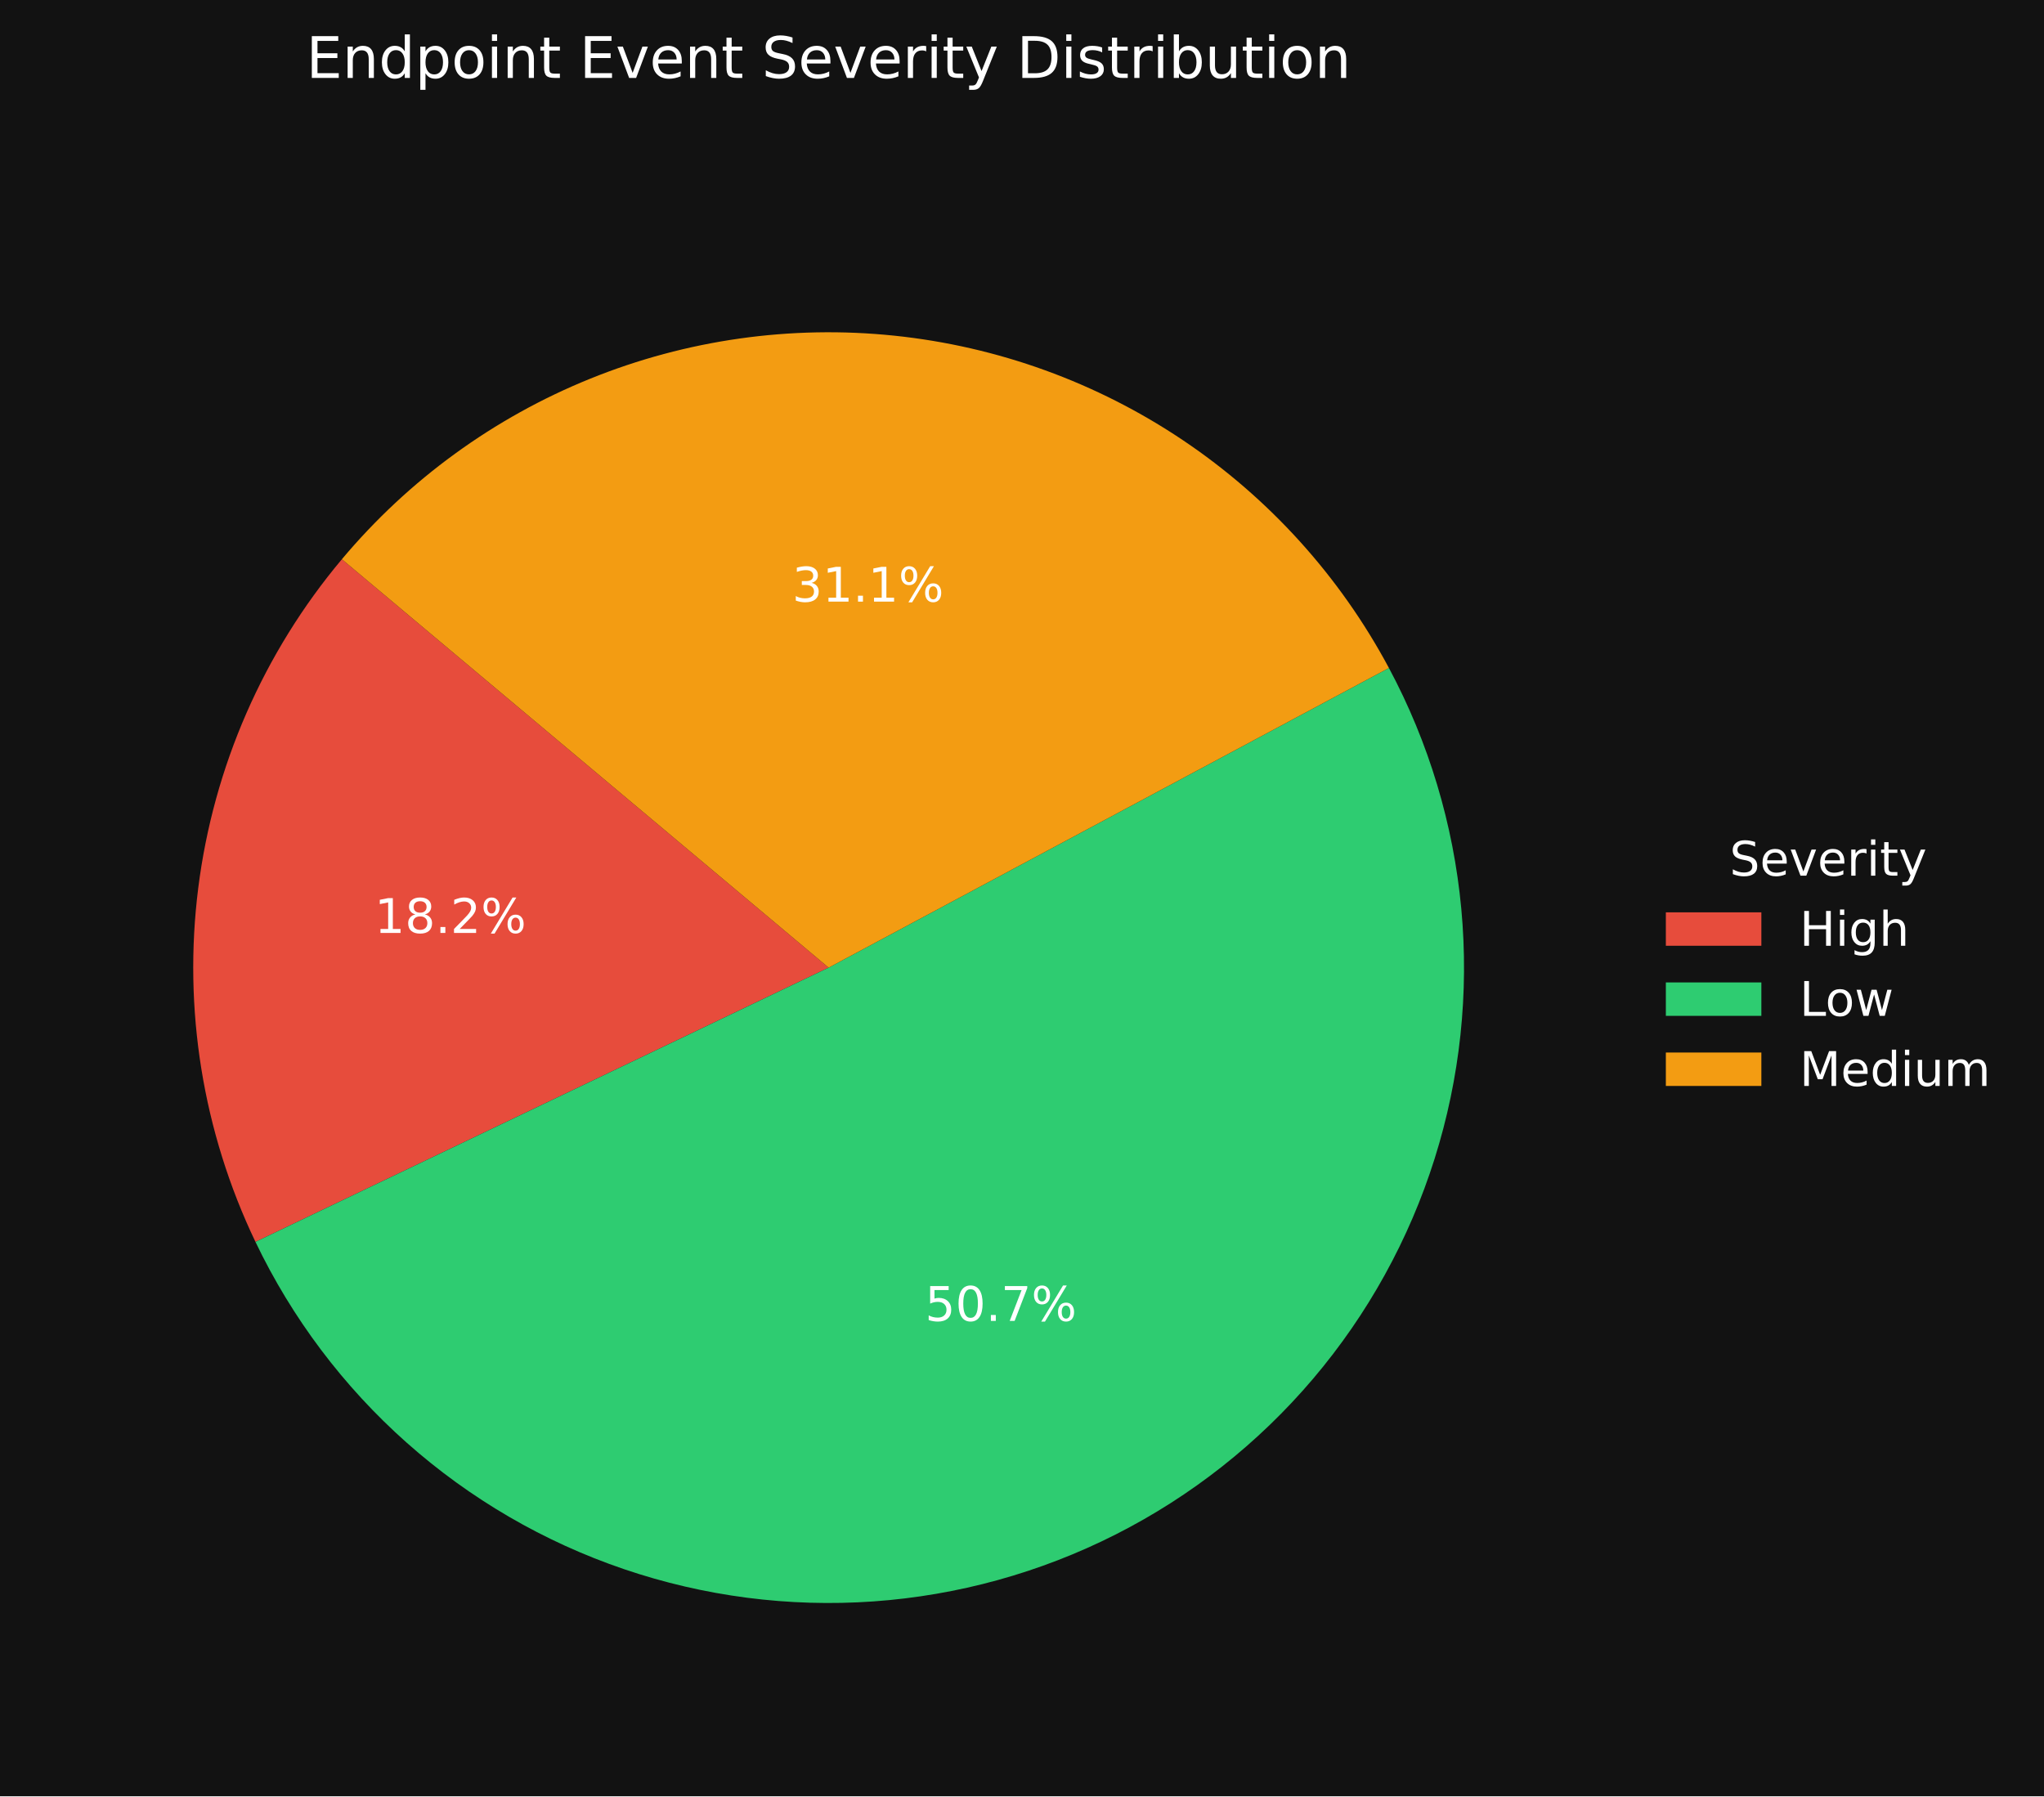
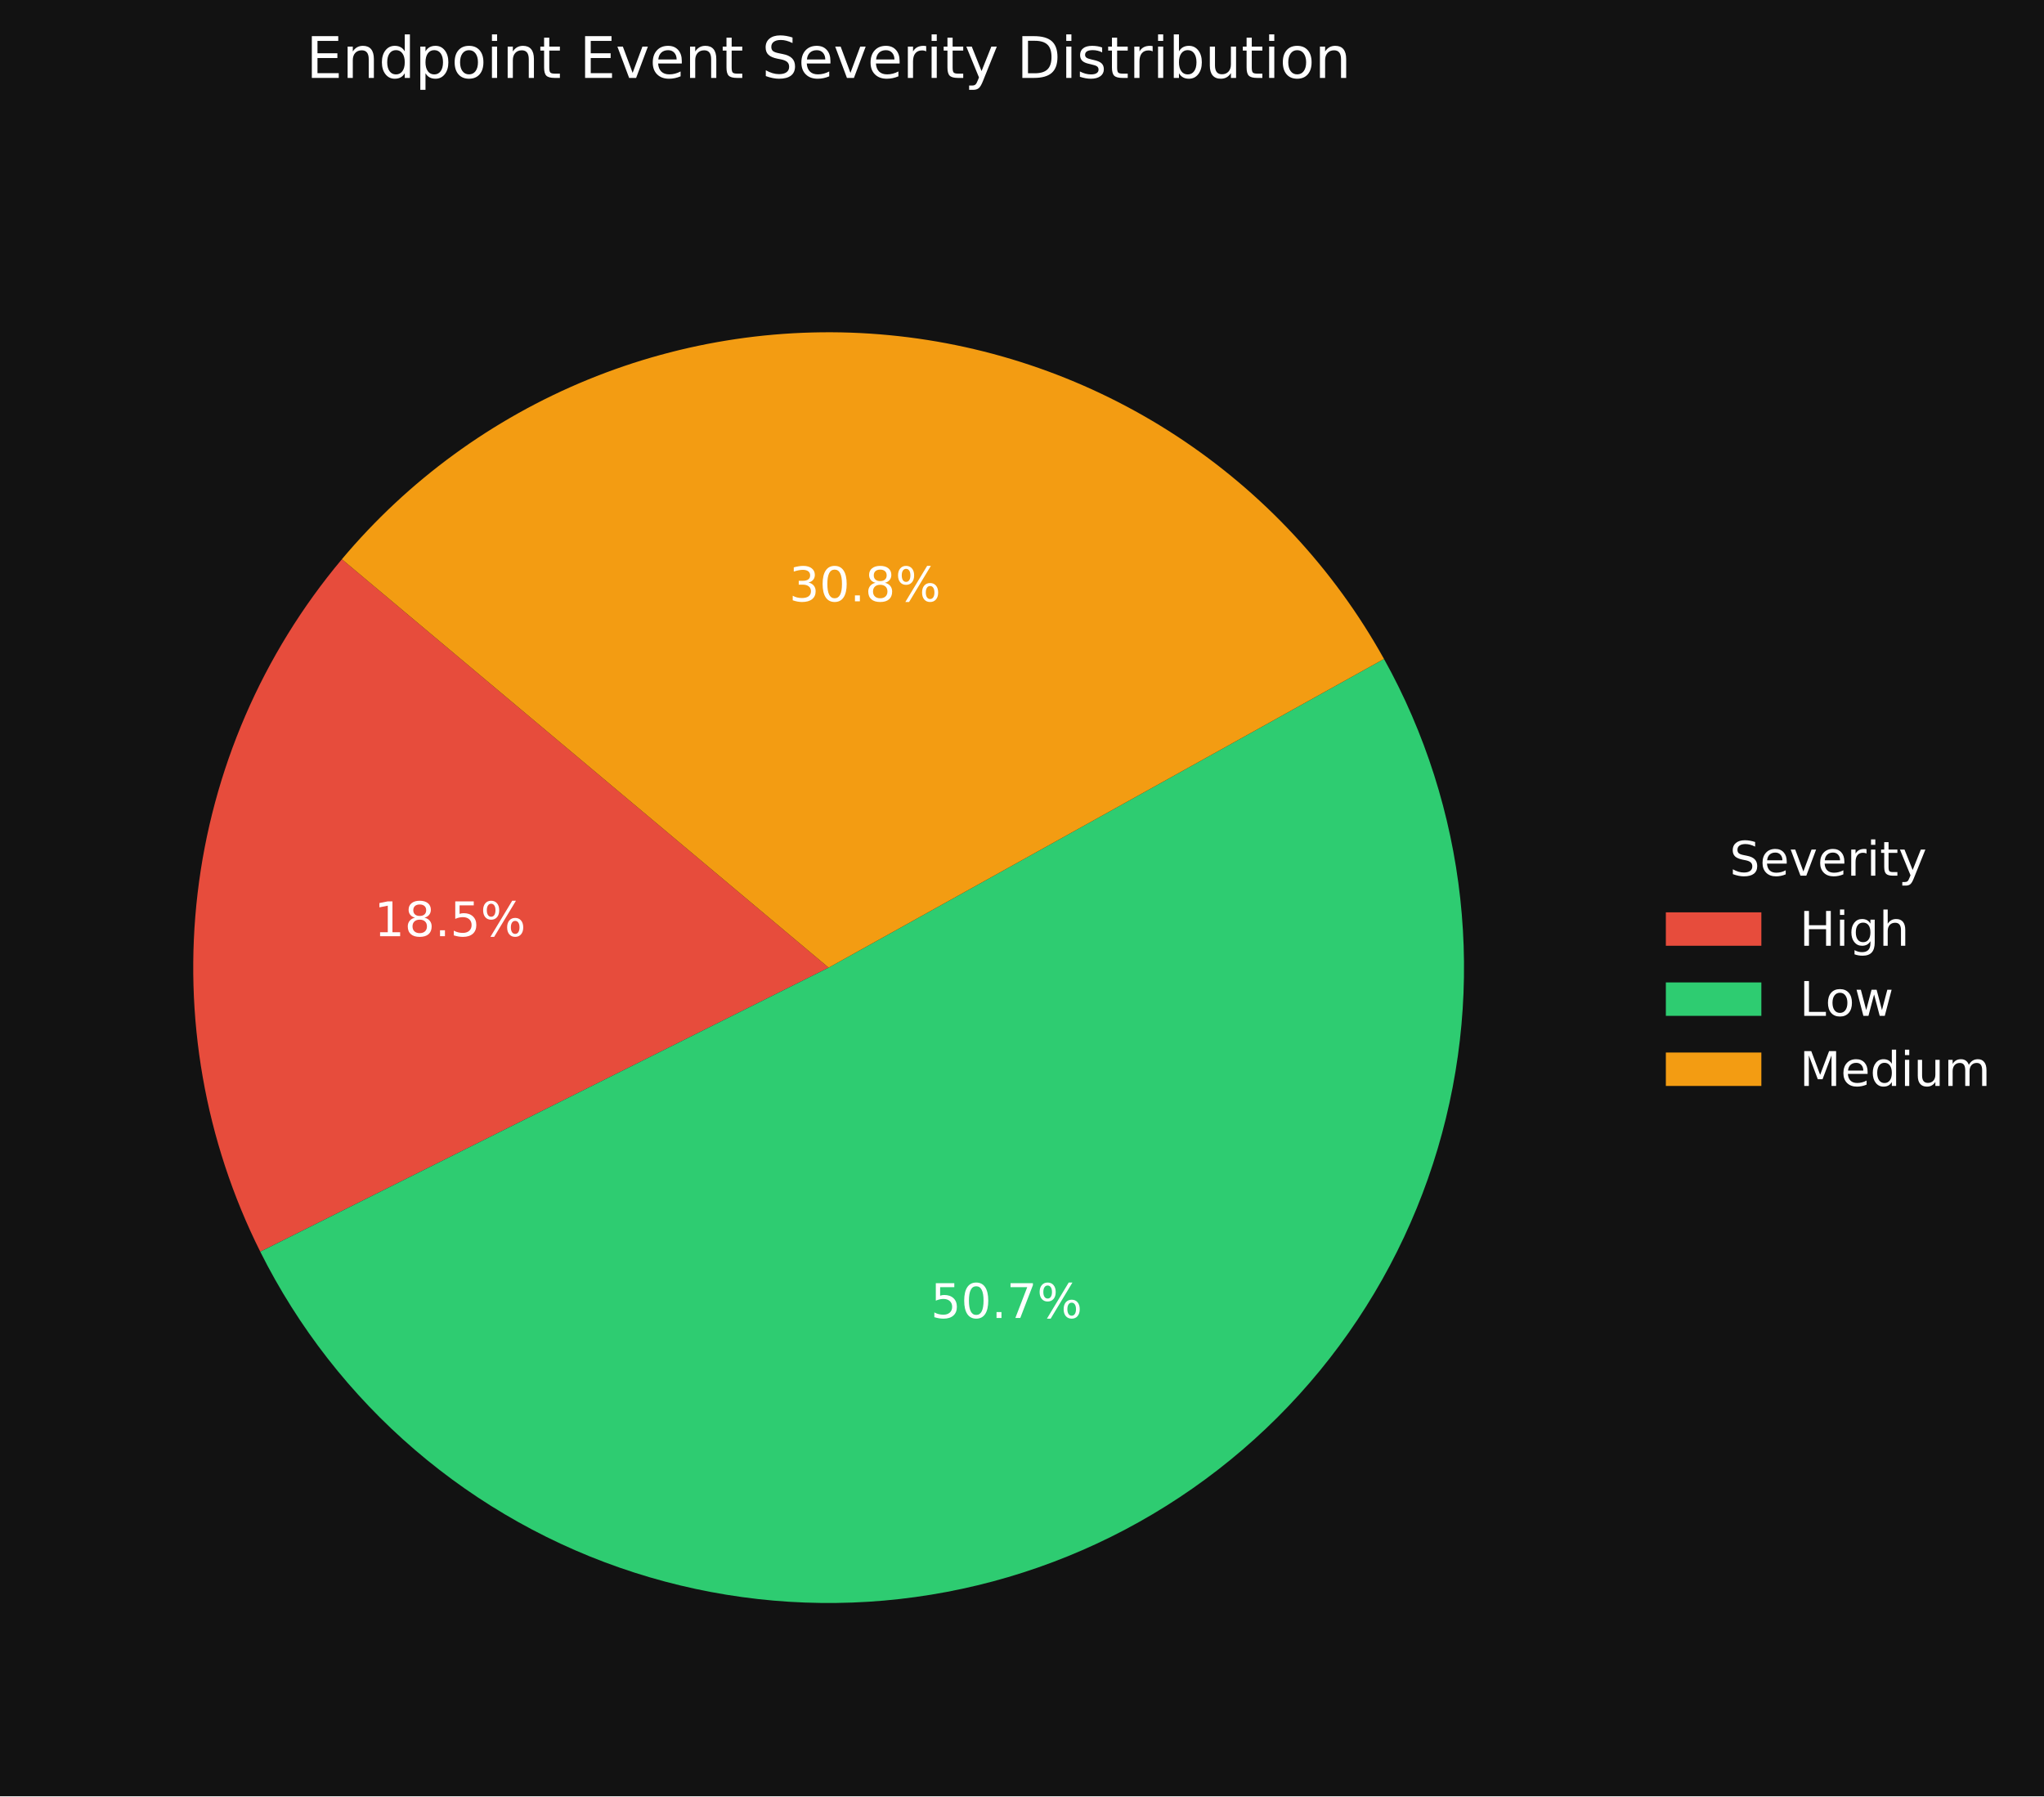
<svg xmlns="http://www.w3.org/2000/svg" xmlns:xlink="http://www.w3.org/1999/xlink" width="428.026pt" height="376.158pt" viewBox="0 0 428.026 376.158" version="1.1">
  <defs>
    <style type="text/css">*{stroke-linejoin: round; stroke-linecap: butt}</style>
  </defs>
  <g id="figure_1">
    <g id="patch_1">
      <path d="M 0 376.158  L 428.026 376.158  L 428.026 -0  L 0 -0  z " style="fill: #121212" />
    </g>
    <g id="axes_1">
      <g id="patch_2">
-         <path d="M 71.593 117.111  C 55.169 136.684 44.726 160.58 41.517 185.929  C 38.309 211.277 42.468 237.022 53.497 260.07  L 173.52 202.638  z " style="fill: #e74c3c" />
+         <path d="M 71.593 117.111  C 54.919 136.983 44.414 161.304 41.378 187.066  C 38.342 212.828 42.906 238.925 54.504 262.128  L 173.52 202.638  z " style="fill: #e74c3c" />
      </g>
      <g id="patch_3">
-         <path d="M 53.497 260.07  C 61.147 276.058 71.916 290.357 85.168 302.126  C 98.421 313.895 113.892 322.899 130.672 328.606  C 147.452 334.314 165.204 336.612 182.884 335.364  C 200.564 334.117 217.818 329.349 233.63 321.342  C 249.443 313.335 263.497 302.249 274.965 288.735  C 286.434 275.222 295.088 259.552 300.418 242.649  C 305.747 225.745 307.646 207.946 306.003 190.298  C 304.359 172.651 299.205 155.508 290.845 139.879  L 173.52 202.638  z " style="fill: #2ecc71" />
+         <path d="M 54.504 262.128  C 62.426 277.977 73.434 292.084 86.881 303.622  C 100.329 315.159 115.946 323.894 132.814 329.315  C 149.683 334.735 167.466 336.732 185.117 335.188  C 202.767 333.644 219.933 328.589 235.604 320.322  C 251.275 312.055 265.138 300.74 276.378 287.043  C 287.617 273.346 296.009 257.541 301.058 240.558  C 306.108 223.574 307.714 205.752 305.784 188.139  C 303.853 170.527 298.424 153.476 289.815 137.99  L 173.52 202.638  z " style="fill: #2ecc71" />
      </g>
      <g id="patch_4">
-         <path d="M 290.845 139.879  C 280.585 120.698 265.775 104.322 247.718 92.191  C 229.66 80.06 208.901 72.541 187.263 70.294  C 165.626 68.047 143.764 71.14 123.6 79.302  C 103.435 87.463 85.576 100.447 71.593 117.111  L 173.52 202.638  z " style="fill: #f39c12" />
+         <path d="M 289.815 137.99  C 279.334 119.135 264.423 103.11 246.372 91.299  C 228.321 79.488 207.666 72.241 186.192 70.187  C 164.719 68.132 143.064 71.331 123.101 79.505  C 103.138 87.679 85.459 100.586 71.593 117.111  L 173.52 202.638  z " style="fill: #f39c12" />
      </g>
      <g id="matplotlib.axis_1" />
      <g id="matplotlib.axis_2" />
      <g id="text_1">
-         <g style="fill: #ffffff" transform="translate(78.43481 195.372) scale(0.1 -0.1)">
+         <g style="fill: #ffffff" transform="translate(78.35143 196.0543) scale(0.1 -0.1)">
          <defs>
            <path id="DejaVuSans-31" d="M 794 531  L 1825 531  L 1825 4091  L 703 3866  L 703 4441  L 1819 4666  L 2450 4666  L 2450 531  L 3481 531  L 3481 0  L 794 0  L 794 531  z " transform="scale(0.015625)" />
            <path id="DejaVuSans-38" d="M 2034 2216  Q 1584 2216 1326 1975  Q 1069 1734 1069 1313  Q 1069 891 1326 650  Q 1584 409 2034 409  Q 2484 409 2743 651  Q 3003 894 3003 1313  Q 3003 1734 2745 1975  Q 2488 2216 2034 2216  z M 1403 2484  Q 997 2584 770 2862  Q 544 3141 544 3541  Q 544 4100 942 4425  Q 1341 4750 2034 4750  Q 2731 4750 3128 4425  Q 3525 4100 3525 3541  Q 3525 3141 3298 2862  Q 3072 2584 2669 2484  Q 3125 2378 3379 2068  Q 3634 1759 3634 1313  Q 3634 634 3220 271  Q 2806 -91 2034 -91  Q 1263 -91 848 271  Q 434 634 434 1313  Q 434 1759 690 2068  Q 947 2378 1403 2484  z M 1172 3481  Q 1172 3119 1398 2916  Q 1625 2713 2034 2713  Q 2441 2713 2670 2916  Q 2900 3119 2900 3481  Q 2900 3844 2670 4047  Q 2441 4250 2034 4250  Q 1625 4250 1398 4047  Q 1172 3844 1172 3481  z " transform="scale(0.015625)" />
            <path id="DejaVuSans-2e" d="M 684 794  L 1344 794  L 1344 0  L 684 0  L 684 794  z " transform="scale(0.015625)" />
-             <path id="DejaVuSans-32" d="M 1228 531  L 3431 531  L 3431 0  L 469 0  L 469 531  Q 828 903 1448 1529  Q 2069 2156 2228 2338  Q 2531 2678 2651 2914  Q 2772 3150 2772 3378  Q 2772 3750 2511 3984  Q 2250 4219 1831 4219  Q 1534 4219 1204 4116  Q 875 4013 500 3803  L 500 4441  Q 881 4594 1212 4672  Q 1544 4750 1819 4750  Q 2544 4750 2975 4387  Q 3406 4025 3406 3419  Q 3406 3131 3298 2873  Q 3191 2616 2906 2266  Q 2828 2175 2409 1742  Q 1991 1309 1228 531  z " transform="scale(0.015625)" />
+             <path id="DejaVuSans-35" d="M 691 4666  L 3169 4666  L 3169 4134  L 1269 4134  L 1269 2991  Q 1406 3038 1543 3061  Q 1681 3084 1819 3084  Q 2600 3084 3056 2656  Q 3513 2228 3513 1497  Q 3513 744 3044 326  Q 2575 -91 1722 -91  Q 1428 -91 1123 -41  Q 819 9 494 109  L 494 744  Q 775 591 1075 516  Q 1375 441 1709 441  Q 2250 441 2565 725  Q 2881 1009 2881 1497  Q 2881 1984 2565 2268  Q 2250 2553 1709 2553  Q 1456 2553 1204 2497  Q 953 2441 691 2322  L 691 4666  z " transform="scale(0.015625)" />
            <path id="DejaVuSans-25" d="M 4653 2053  Q 4381 2053 4226 1822  Q 4072 1591 4072 1178  Q 4072 772 4226 539  Q 4381 306 4653 306  Q 4919 306 5073 539  Q 5228 772 5228 1178  Q 5228 1588 5073 1820  Q 4919 2053 4653 2053  z M 4653 2450  Q 5147 2450 5437 2106  Q 5728 1763 5728 1178  Q 5728 594 5436 251  Q 5144 -91 4653 -91  Q 4153 -91 3862 251  Q 3572 594 3572 1178  Q 3572 1766 3864 2108  Q 4156 2450 4653 2450  z M 1428 4353  Q 1159 4353 1004 4120  Q 850 3888 850 3481  Q 850 3069 1003 2837  Q 1156 2606 1428 2606  Q 1700 2606 1854 2837  Q 2009 3069 2009 3481  Q 2009 3884 1853 4118  Q 1697 4353 1428 4353  z M 4250 4750  L 4750 4750  L 1831 -91  L 1331 -91  L 4250 4750  z M 1428 4750  Q 1922 4750 2215 4408  Q 2509 4066 2509 3481  Q 2509 2891 2217 2550  Q 1925 2209 1428 2209  Q 931 2209 642 2551  Q 353 2894 353 3481  Q 353 4063 643 4406  Q 934 4750 1428 4750  z " transform="scale(0.015625)" />
          </defs>
          <use xlink:href="#DejaVuSans-31" />
          <use xlink:href="#DejaVuSans-38" transform="translate(63.62305 0)" />
          <use xlink:href="#DejaVuSans-2e" transform="translate(127.2461 0)" />
-           <use xlink:href="#DejaVuSans-32" transform="translate(159.0332 0)" />
+           <use xlink:href="#DejaVuSans-35" transform="translate(159.0332 0)" />
          <use xlink:href="#DejaVuSans-25" transform="translate(222.6562 0)" />
        </g>
      </g>
      <g id="text_2">
-         <g style="fill: #ffffff" transform="translate(193.7026 276.6199) scale(0.1 -0.1)">
+         <g style="fill: #ffffff" transform="translate(194.8869 276.0077) scale(0.1 -0.1)">
          <defs>
-             <path id="DejaVuSans-35" d="M 691 4666  L 3169 4666  L 3169 4134  L 1269 4134  L 1269 2991  Q 1406 3038 1543 3061  Q 1681 3084 1819 3084  Q 2600 3084 3056 2656  Q 3513 2228 3513 1497  Q 3513 744 3044 326  Q 2575 -91 1722 -91  Q 1428 -91 1123 -41  Q 819 9 494 109  L 494 744  Q 775 591 1075 516  Q 1375 441 1709 441  Q 2250 441 2565 725  Q 2881 1009 2881 1497  Q 2881 1984 2565 2268  Q 2250 2553 1709 2553  Q 1456 2553 1204 2497  Q 953 2441 691 2322  L 691 4666  z " transform="scale(0.015625)" />
            <path id="DejaVuSans-30" d="M 2034 4250  Q 1547 4250 1301 3770  Q 1056 3291 1056 2328  Q 1056 1369 1301 889  Q 1547 409 2034 409  Q 2525 409 2770 889  Q 3016 1369 3016 2328  Q 3016 3291 2770 3770  Q 2525 4250 2034 4250  z M 2034 4750  Q 2819 4750 3233 4129  Q 3647 3509 3647 2328  Q 3647 1150 3233 529  Q 2819 -91 2034 -91  Q 1250 -91 836 529  Q 422 1150 422 2328  Q 422 3509 836 4129  Q 1250 4750 2034 4750  z " transform="scale(0.015625)" />
            <path id="DejaVuSans-37" d="M 525 4666  L 3525 4666  L 3525 4397  L 1831 0  L 1172 0  L 2766 4134  L 525 4134  L 525 4666  z " transform="scale(0.015625)" />
          </defs>
          <use xlink:href="#DejaVuSans-35" />
          <use xlink:href="#DejaVuSans-30" transform="translate(63.62305 0)" />
          <use xlink:href="#DejaVuSans-2e" transform="translate(127.2461 0)" />
          <use xlink:href="#DejaVuSans-37" transform="translate(159.0332 0)" />
          <use xlink:href="#DejaVuSans-25" transform="translate(222.6562 0)" />
        </g>
      </g>
      <g id="text_3">
-         <g style="fill: #ffffff" transform="translate(165.8823 125.9909) scale(0.1 -0.1)">
+         <g style="fill: #ffffff" transform="translate(165.2397 125.9268) scale(0.1 -0.1)">
          <defs>
            <path id="DejaVuSans-33" d="M 2597 2516  Q 3050 2419 3304 2112  Q 3559 1806 3559 1356  Q 3559 666 3084 287  Q 2609 -91 1734 -91  Q 1441 -91 1130 -33  Q 819 25 488 141  L 488 750  Q 750 597 1062 519  Q 1375 441 1716 441  Q 2309 441 2620 675  Q 2931 909 2931 1356  Q 2931 1769 2642 2001  Q 2353 2234 1838 2234  L 1294 2234  L 1294 2753  L 1863 2753  Q 2328 2753 2575 2939  Q 2822 3125 2822 3475  Q 2822 3834 2567 4026  Q 2313 4219 1838 4219  Q 1578 4219 1281 4162  Q 984 4106 628 3988  L 628 4550  Q 988 4650 1302 4700  Q 1616 4750 1894 4750  Q 2613 4750 3031 4423  Q 3450 4097 3450 3541  Q 3450 3153 3228 2886  Q 3006 2619 2597 2516  z " transform="scale(0.015625)" />
          </defs>
          <use xlink:href="#DejaVuSans-33" />
-           <use xlink:href="#DejaVuSans-31" transform="translate(63.62305 0)" />
+           <use xlink:href="#DejaVuSans-30" transform="translate(63.62305 0)" />
          <use xlink:href="#DejaVuSans-2e" transform="translate(127.2461 0)" />
-           <use xlink:href="#DejaVuSans-31" transform="translate(159.0332 0)" />
+           <use xlink:href="#DejaVuSans-38" transform="translate(159.0332 0)" />
          <use xlink:href="#DejaVuSans-25" transform="translate(222.6562 0)" />
        </g>
      </g>
      <g id="text_4">
        <g style="fill: #ffffff" transform="translate(64.12219 16.31812) scale(0.12 -0.12)">
          <defs>
            <path id="DejaVuSans-45" d="M 628 4666  L 3578 4666  L 3578 4134  L 1259 4134  L 1259 2753  L 3481 2753  L 3481 2222  L 1259 2222  L 1259 531  L 3634 531  L 3634 0  L 628 0  L 628 4666  z " transform="scale(0.015625)" />
            <path id="DejaVuSans-6e" d="M 3513 2113  L 3513 0  L 2938 0  L 2938 2094  Q 2938 2591 2744 2837  Q 2550 3084 2163 3084  Q 1697 3084 1428 2787  Q 1159 2491 1159 1978  L 1159 0  L 581 0  L 581 3500  L 1159 3500  L 1159 2956  Q 1366 3272 1645 3428  Q 1925 3584 2291 3584  Q 2894 3584 3203 3211  Q 3513 2838 3513 2113  z " transform="scale(0.015625)" />
            <path id="DejaVuSans-64" d="M 2906 2969  L 2906 4863  L 3481 4863  L 3481 0  L 2906 0  L 2906 525  Q 2725 213 2448 61  Q 2172 -91 1784 -91  Q 1150 -91 751 415  Q 353 922 353 1747  Q 353 2572 751 3078  Q 1150 3584 1784 3584  Q 2172 3584 2448 3432  Q 2725 3281 2906 2969  z M 947 1747  Q 947 1113 1208 752  Q 1469 391 1925 391  Q 2381 391 2643 752  Q 2906 1113 2906 1747  Q 2906 2381 2643 2742  Q 2381 3103 1925 3103  Q 1469 3103 1208 2742  Q 947 2381 947 1747  z " transform="scale(0.015625)" />
            <path id="DejaVuSans-70" d="M 1159 525  L 1159 -1331  L 581 -1331  L 581 3500  L 1159 3500  L 1159 2969  Q 1341 3281 1617 3432  Q 1894 3584 2278 3584  Q 2916 3584 3314 3078  Q 3713 2572 3713 1747  Q 3713 922 3314 415  Q 2916 -91 2278 -91  Q 1894 -91 1617 61  Q 1341 213 1159 525  z M 3116 1747  Q 3116 2381 2855 2742  Q 2594 3103 2138 3103  Q 1681 3103 1420 2742  Q 1159 2381 1159 1747  Q 1159 1113 1420 752  Q 1681 391 2138 391  Q 2594 391 2855 752  Q 3116 1113 3116 1747  z " transform="scale(0.015625)" />
            <path id="DejaVuSans-6f" d="M 1959 3097  Q 1497 3097 1228 2736  Q 959 2375 959 1747  Q 959 1119 1226 758  Q 1494 397 1959 397  Q 2419 397 2687 759  Q 2956 1122 2956 1747  Q 2956 2369 2687 2733  Q 2419 3097 1959 3097  z M 1959 3584  Q 2709 3584 3137 3096  Q 3566 2609 3566 1747  Q 3566 888 3137 398  Q 2709 -91 1959 -91  Q 1206 -91 779 398  Q 353 888 353 1747  Q 353 2609 779 3096  Q 1206 3584 1959 3584  z " transform="scale(0.015625)" />
            <path id="DejaVuSans-69" d="M 603 3500  L 1178 3500  L 1178 0  L 603 0  L 603 3500  z M 603 4863  L 1178 4863  L 1178 4134  L 603 4134  L 603 4863  z " transform="scale(0.015625)" />
            <path id="DejaVuSans-74" d="M 1172 4494  L 1172 3500  L 2356 3500  L 2356 3053  L 1172 3053  L 1172 1153  Q 1172 725 1289 603  Q 1406 481 1766 481  L 2356 481  L 2356 0  L 1766 0  Q 1100 0 847 248  Q 594 497 594 1153  L 594 3053  L 172 3053  L 172 3500  L 594 3500  L 594 4494  L 1172 4494  z " transform="scale(0.015625)" />
            <path id="DejaVuSans-20" transform="scale(0.015625)" />
            <path id="DejaVuSans-76" d="M 191 3500  L 800 3500  L 1894 563  L 2988 3500  L 3597 3500  L 2284 0  L 1503 0  L 191 3500  z " transform="scale(0.015625)" />
            <path id="DejaVuSans-65" d="M 3597 1894  L 3597 1613  L 953 1613  Q 991 1019 1311 708  Q 1631 397 2203 397  Q 2534 397 2845 478  Q 3156 559 3463 722  L 3463 178  Q 3153 47 2828 -22  Q 2503 -91 2169 -91  Q 1331 -91 842 396  Q 353 884 353 1716  Q 353 2575 817 3079  Q 1281 3584 2069 3584  Q 2775 3584 3186 3129  Q 3597 2675 3597 1894  z M 3022 2063  Q 3016 2534 2758 2815  Q 2500 3097 2075 3097  Q 1594 3097 1305 2825  Q 1016 2553 972 2059  L 3022 2063  z " transform="scale(0.015625)" />
            <path id="DejaVuSans-53" d="M 3425 4513  L 3425 3897  Q 3066 4069 2747 4153  Q 2428 4238 2131 4238  Q 1616 4238 1336 4038  Q 1056 3838 1056 3469  Q 1056 3159 1242 3001  Q 1428 2844 1947 2747  L 2328 2669  Q 3034 2534 3370 2195  Q 3706 1856 3706 1288  Q 3706 609 3251 259  Q 2797 -91 1919 -91  Q 1588 -91 1214 -16  Q 841 59 441 206  L 441 856  Q 825 641 1194 531  Q 1563 422 1919 422  Q 2459 422 2753 634  Q 3047 847 3047 1241  Q 3047 1584 2836 1778  Q 2625 1972 2144 2069  L 1759 2144  Q 1053 2284 737 2584  Q 422 2884 422 3419  Q 422 4038 858 4394  Q 1294 4750 2059 4750  Q 2388 4750 2728 4690  Q 3069 4631 3425 4513  z " transform="scale(0.015625)" />
            <path id="DejaVuSans-72" d="M 2631 2963  Q 2534 3019 2420 3045  Q 2306 3072 2169 3072  Q 1681 3072 1420 2755  Q 1159 2438 1159 1844  L 1159 0  L 581 0  L 581 3500  L 1159 3500  L 1159 2956  Q 1341 3275 1631 3429  Q 1922 3584 2338 3584  Q 2397 3584 2469 3576  Q 2541 3569 2628 3553  L 2631 2963  z " transform="scale(0.015625)" />
            <path id="DejaVuSans-79" d="M 2059 -325  Q 1816 -950 1584 -1140  Q 1353 -1331 966 -1331  L 506 -1331  L 506 -850  L 844 -850  Q 1081 -850 1212 -737  Q 1344 -625 1503 -206  L 1606 56  L 191 3500  L 800 3500  L 1894 763  L 2988 3500  L 3597 3500  L 2059 -325  z " transform="scale(0.015625)" />
            <path id="DejaVuSans-44" d="M 1259 4147  L 1259 519  L 2022 519  Q 2988 519 3436 956  Q 3884 1394 3884 2338  Q 3884 3275 3436 3711  Q 2988 4147 2022 4147  L 1259 4147  z M 628 4666  L 1925 4666  Q 3281 4666 3915 4102  Q 4550 3538 4550 2338  Q 4550 1131 3912 565  Q 3275 0 1925 0  L 628 0  L 628 4666  z " transform="scale(0.015625)" />
            <path id="DejaVuSans-73" d="M 2834 3397  L 2834 2853  Q 2591 2978 2328 3040  Q 2066 3103 1784 3103  Q 1356 3103 1142 2972  Q 928 2841 928 2578  Q 928 2378 1081 2264  Q 1234 2150 1697 2047  L 1894 2003  Q 2506 1872 2764 1633  Q 3022 1394 3022 966  Q 3022 478 2636 193  Q 2250 -91 1575 -91  Q 1294 -91 989 -36  Q 684 19 347 128  L 347 722  Q 666 556 975 473  Q 1284 391 1588 391  Q 1994 391 2212 530  Q 2431 669 2431 922  Q 2431 1156 2273 1281  Q 2116 1406 1581 1522  L 1381 1569  Q 847 1681 609 1914  Q 372 2147 372 2553  Q 372 3047 722 3315  Q 1072 3584 1716 3584  Q 2034 3584 2315 3537  Q 2597 3491 2834 3397  z " transform="scale(0.015625)" />
            <path id="DejaVuSans-62" d="M 3116 1747  Q 3116 2381 2855 2742  Q 2594 3103 2138 3103  Q 1681 3103 1420 2742  Q 1159 2381 1159 1747  Q 1159 1113 1420 752  Q 1681 391 2138 391  Q 2594 391 2855 752  Q 3116 1113 3116 1747  z M 1159 2969  Q 1341 3281 1617 3432  Q 1894 3584 2278 3584  Q 2916 3584 3314 3078  Q 3713 2572 3713 1747  Q 3713 922 3314 415  Q 2916 -91 2278 -91  Q 1894 -91 1617 61  Q 1341 213 1159 525  L 1159 0  L 581 0  L 581 4863  L 1159 4863  L 1159 2969  z " transform="scale(0.015625)" />
            <path id="DejaVuSans-75" d="M 544 1381  L 544 3500  L 1119 3500  L 1119 1403  Q 1119 906 1312 657  Q 1506 409 1894 409  Q 2359 409 2629 706  Q 2900 1003 2900 1516  L 2900 3500  L 3475 3500  L 3475 0  L 2900 0  L 2900 538  Q 2691 219 2414 64  Q 2138 -91 1772 -91  Q 1169 -91 856 284  Q 544 659 544 1381  z M 1991 3584  L 1991 3584  z " transform="scale(0.015625)" />
          </defs>
          <use xlink:href="#DejaVuSans-45" />
          <use xlink:href="#DejaVuSans-6e" transform="translate(63.18359 0)" />
          <use xlink:href="#DejaVuSans-64" transform="translate(126.5625 0)" />
          <use xlink:href="#DejaVuSans-70" transform="translate(190.0391 0)" />
          <use xlink:href="#DejaVuSans-6f" transform="translate(253.5156 0)" />
          <use xlink:href="#DejaVuSans-69" transform="translate(314.6973 0)" />
          <use xlink:href="#DejaVuSans-6e" transform="translate(342.4805 0)" />
          <use xlink:href="#DejaVuSans-74" transform="translate(405.8594 0)" />
          <use xlink:href="#DejaVuSans-20" transform="translate(445.0684 0)" />
          <use xlink:href="#DejaVuSans-45" transform="translate(476.8555 0)" />
          <use xlink:href="#DejaVuSans-76" transform="translate(540.0391 0)" />
          <use xlink:href="#DejaVuSans-65" transform="translate(599.2188 0)" />
          <use xlink:href="#DejaVuSans-6e" transform="translate(660.7422 0)" />
          <use xlink:href="#DejaVuSans-74" transform="translate(724.1211 0)" />
          <use xlink:href="#DejaVuSans-20" transform="translate(763.3301 0)" />
          <use xlink:href="#DejaVuSans-53" transform="translate(795.1172 0)" />
          <use xlink:href="#DejaVuSans-65" transform="translate(858.5938 0)" />
          <use xlink:href="#DejaVuSans-76" transform="translate(920.1172 0)" />
          <use xlink:href="#DejaVuSans-65" transform="translate(979.2969 0)" />
          <use xlink:href="#DejaVuSans-72" transform="translate(1040.82 0)" />
          <use xlink:href="#DejaVuSans-69" transform="translate(1081.934 0)" />
          <use xlink:href="#DejaVuSans-74" transform="translate(1109.717 0)" />
          <use xlink:href="#DejaVuSans-79" transform="translate(1148.926 0)" />
          <use xlink:href="#DejaVuSans-20" transform="translate(1208.105 0)" />
          <use xlink:href="#DejaVuSans-44" transform="translate(1239.893 0)" />
          <use xlink:href="#DejaVuSans-69" transform="translate(1316.895 0)" />
          <use xlink:href="#DejaVuSans-73" transform="translate(1344.678 0)" />
          <use xlink:href="#DejaVuSans-74" transform="translate(1396.777 0)" />
          <use xlink:href="#DejaVuSans-72" transform="translate(1435.986 0)" />
          <use xlink:href="#DejaVuSans-69" transform="translate(1477.1 0)" />
          <use xlink:href="#DejaVuSans-62" transform="translate(1504.883 0)" />
          <use xlink:href="#DejaVuSans-75" transform="translate(1568.359 0)" />
          <use xlink:href="#DejaVuSans-74" transform="translate(1631.738 0)" />
          <use xlink:href="#DejaVuSans-69" transform="translate(1670.947 0)" />
          <use xlink:href="#DejaVuSans-6f" transform="translate(1698.73 0)" />
          <use xlink:href="#DejaVuSans-6e" transform="translate(1759.912 0)" />
        </g>
      </g>
      <g id="legend_1">
        <g id="text_5">
          <g style="fill: #ffffff" transform="translate(362.1822 183.3803) scale(0.1 -0.1)">
            <use xlink:href="#DejaVuSans-53" />
            <use xlink:href="#DejaVuSans-65" transform="translate(63.47656 0)" />
            <use xlink:href="#DejaVuSans-76" transform="translate(125 0)" />
            <use xlink:href="#DejaVuSans-65" transform="translate(184.1797 0)" />
            <use xlink:href="#DejaVuSans-72" transform="translate(245.7031 0)" />
            <use xlink:href="#DejaVuSans-69" transform="translate(286.8164 0)" />
            <use xlink:href="#DejaVuSans-74" transform="translate(314.5996 0)" />
            <use xlink:href="#DejaVuSans-79" transform="translate(353.8086 0)" />
          </g>
        </g>
        <g id="patch_5">
          <path d="M 348.84 198.058  L 368.84 198.058  L 368.84 191.058  L 348.84 191.058  z " style="fill: #e74c3c" />
        </g>
        <g id="text_6">
          <g style="fill: #ffffff" transform="translate(376.84 198.0584) scale(0.1 -0.1)">
            <defs>
              <path id="DejaVuSans-48" d="M 628 4666  L 1259 4666  L 1259 2753  L 3553 2753  L 3553 4666  L 4184 4666  L 4184 0  L 3553 0  L 3553 2222  L 1259 2222  L 1259 0  L 628 0  L 628 4666  z " transform="scale(0.015625)" />
              <path id="DejaVuSans-67" d="M 2906 1791  Q 2906 2416 2648 2759  Q 2391 3103 1925 3103  Q 1463 3103 1205 2759  Q 947 2416 947 1791  Q 947 1169 1205 825  Q 1463 481 1925 481  Q 2391 481 2648 825  Q 2906 1169 2906 1791  z M 3481 434  Q 3481 -459 3084 -895  Q 2688 -1331 1869 -1331  Q 1566 -1331 1297 -1286  Q 1028 -1241 775 -1147  L 775 -588  Q 1028 -725 1275 -790  Q 1522 -856 1778 -856  Q 2344 -856 2625 -561  Q 2906 -266 2906 331  L 2906 616  Q 2728 306 2450 153  Q 2172 0 1784 0  Q 1141 0 747 490  Q 353 981 353 1791  Q 353 2603 747 3093  Q 1141 3584 1784 3584  Q 2172 3584 2450 3431  Q 2728 3278 2906 2969  L 2906 3500  L 3481 3500  L 3481 434  z " transform="scale(0.015625)" />
              <path id="DejaVuSans-68" d="M 3513 2113  L 3513 0  L 2938 0  L 2938 2094  Q 2938 2591 2744 2837  Q 2550 3084 2163 3084  Q 1697 3084 1428 2787  Q 1159 2491 1159 1978  L 1159 0  L 581 0  L 581 4863  L 1159 4863  L 1159 2956  Q 1366 3272 1645 3428  Q 1925 3584 2291 3584  Q 2894 3584 3203 3211  Q 3513 2838 3513 2113  z " transform="scale(0.015625)" />
            </defs>
            <use xlink:href="#DejaVuSans-48" />
            <use xlink:href="#DejaVuSans-69" transform="translate(75.19531 0)" />
            <use xlink:href="#DejaVuSans-67" transform="translate(102.9785 0)" />
            <use xlink:href="#DejaVuSans-68" transform="translate(166.4551 0)" />
          </g>
        </g>
        <g id="patch_6">
          <path d="M 348.84 212.737  L 368.84 212.737  L 368.84 205.737  L 348.84 205.737  z " style="fill: #2ecc71" />
        </g>
        <g id="text_7">
          <g style="fill: #ffffff" transform="translate(376.84 212.7366) scale(0.1 -0.1)">
            <defs>
              <path id="DejaVuSans-4c" d="M 628 4666  L 1259 4666  L 1259 531  L 3531 531  L 3531 0  L 628 0  L 628 4666  z " transform="scale(0.015625)" />
              <path id="DejaVuSans-77" d="M 269 3500  L 844 3500  L 1563 769  L 2278 3500  L 2956 3500  L 3675 769  L 4391 3500  L 4966 3500  L 4050 0  L 3372 0  L 2619 2869  L 1863 0  L 1184 0  L 269 3500  z " transform="scale(0.015625)" />
            </defs>
            <use xlink:href="#DejaVuSans-4c" />
            <use xlink:href="#DejaVuSans-6f" transform="translate(53.96289 0)" />
            <use xlink:href="#DejaVuSans-77" transform="translate(115.1445 0)" />
          </g>
        </g>
        <g id="patch_7">
          <path d="M 348.84 227.415  L 368.84 227.415  L 368.84 220.415  L 348.84 220.415  z " style="fill: #f39c12" />
        </g>
        <g id="text_8">
          <g style="fill: #ffffff" transform="translate(376.84 227.4147) scale(0.1 -0.1)">
            <defs>
              <path id="DejaVuSans-4d" d="M 628 4666  L 1569 4666  L 2759 1491  L 3956 4666  L 4897 4666  L 4897 0  L 4281 0  L 4281 4097  L 3078 897  L 2444 897  L 1241 4097  L 1241 0  L 628 0  L 628 4666  z " transform="scale(0.015625)" />
              <path id="DejaVuSans-6d" d="M 3328 2828  Q 3544 3216 3844 3400  Q 4144 3584 4550 3584  Q 5097 3584 5394 3201  Q 5691 2819 5691 2113  L 5691 0  L 5113 0  L 5113 2094  Q 5113 2597 4934 2840  Q 4756 3084 4391 3084  Q 3944 3084 3684 2787  Q 3425 2491 3425 1978  L 3425 0  L 2847 0  L 2847 2094  Q 2847 2600 2669 2842  Q 2491 3084 2119 3084  Q 1678 3084 1418 2786  Q 1159 2488 1159 1978  L 1159 0  L 581 0  L 581 3500  L 1159 3500  L 1159 2956  Q 1356 3278 1631 3431  Q 1906 3584 2284 3584  Q 2666 3584 2933 3390  Q 3200 3197 3328 2828  z " transform="scale(0.015625)" />
            </defs>
            <use xlink:href="#DejaVuSans-4d" />
            <use xlink:href="#DejaVuSans-65" transform="translate(86.2793 0)" />
            <use xlink:href="#DejaVuSans-64" transform="translate(147.8027 0)" />
            <use xlink:href="#DejaVuSans-69" transform="translate(211.2793 0)" />
            <use xlink:href="#DejaVuSans-75" transform="translate(239.0625 0)" />
            <use xlink:href="#DejaVuSans-6d" transform="translate(302.4414 0)" />
          </g>
        </g>
      </g>
    </g>
  </g>
</svg>
